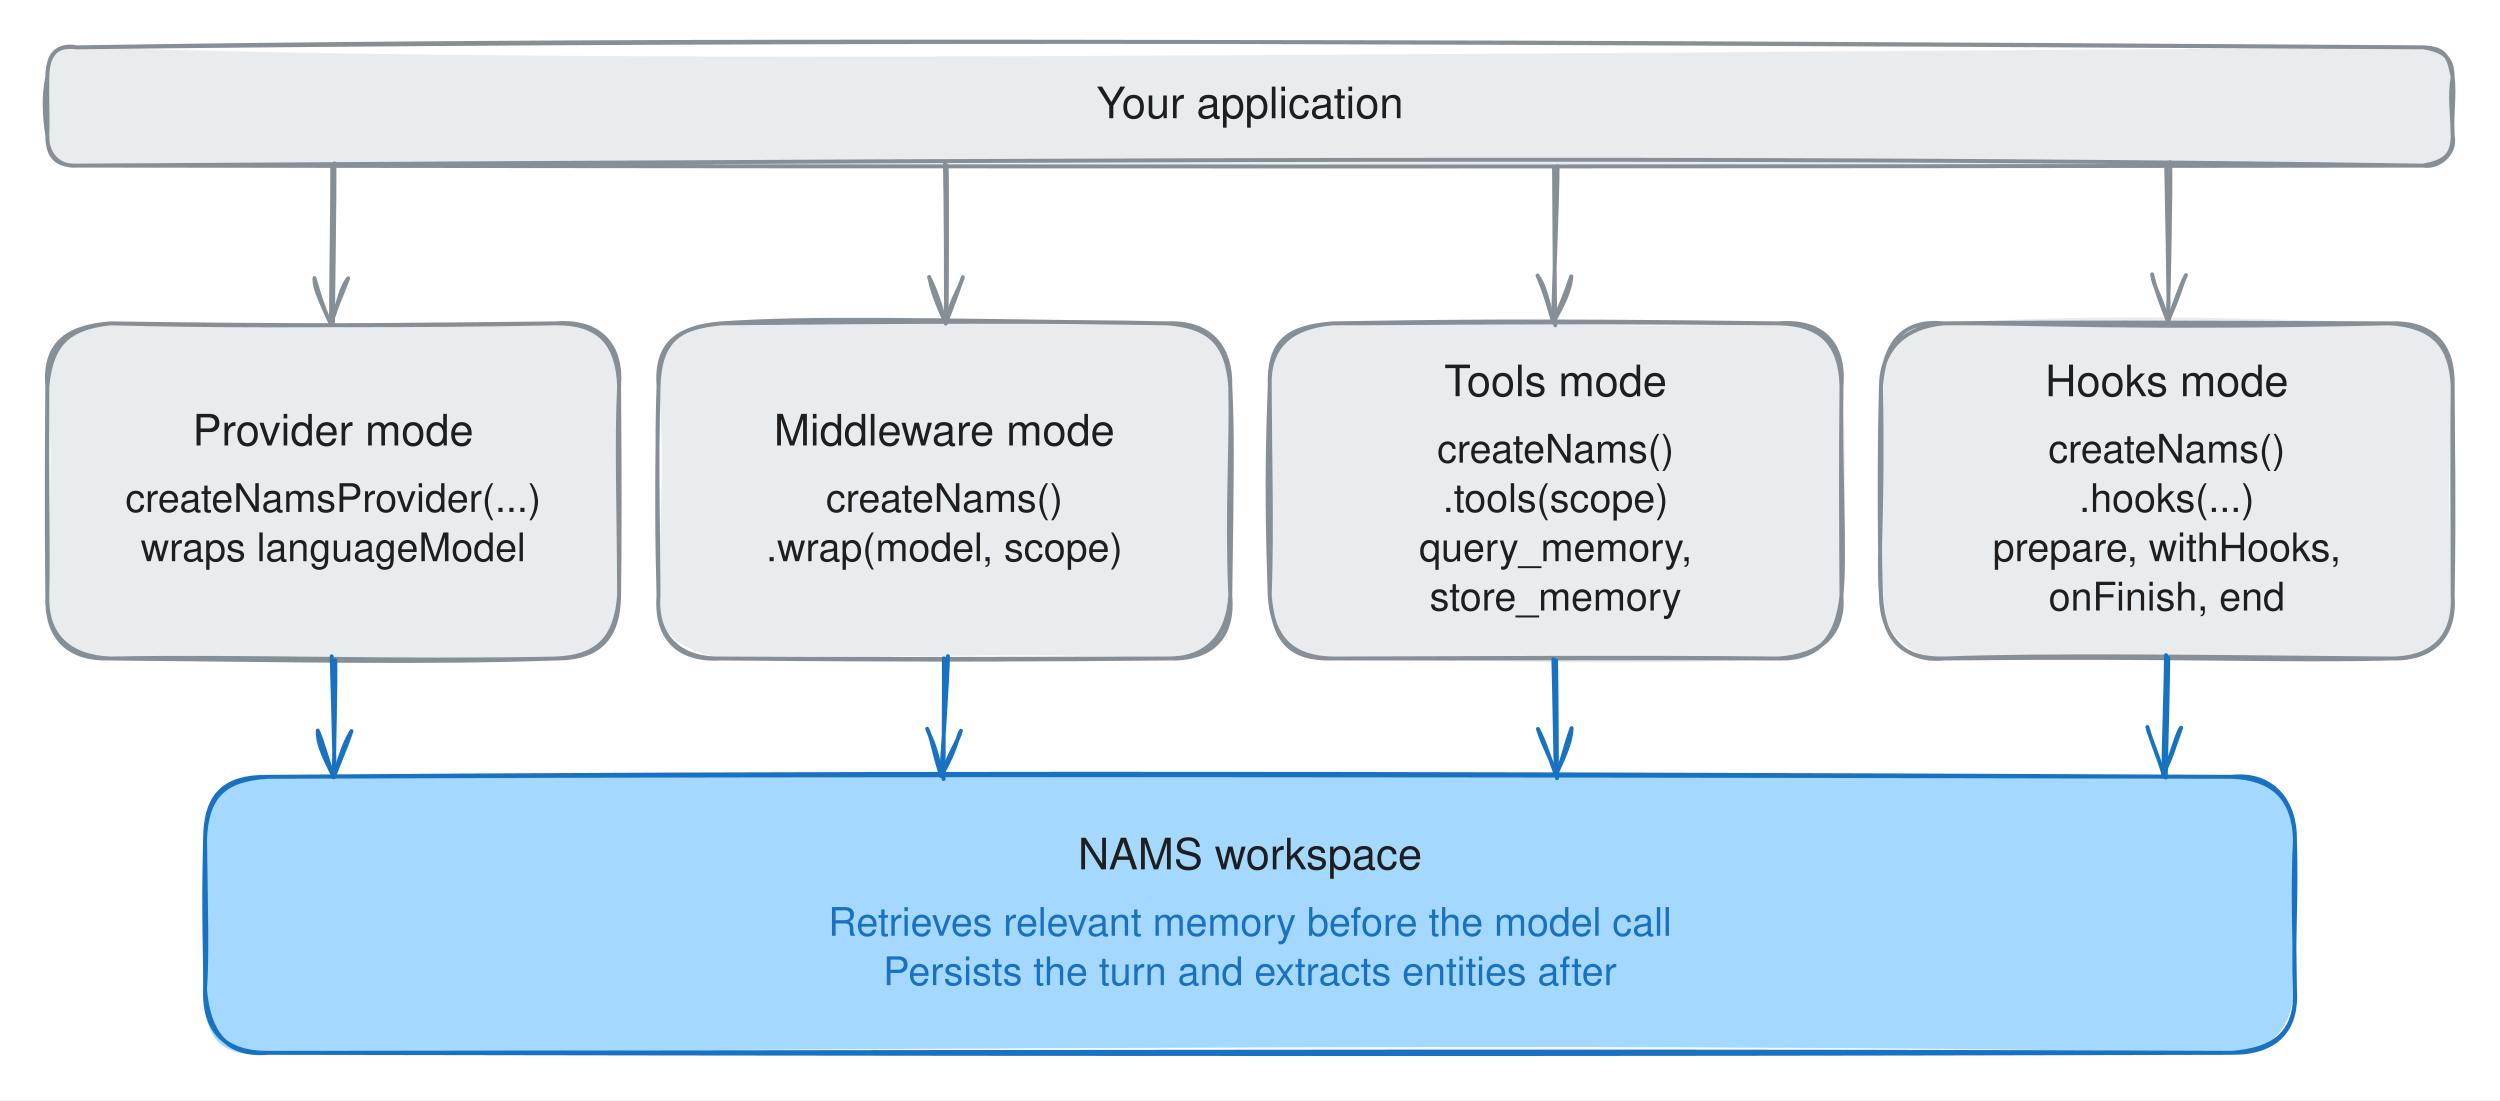
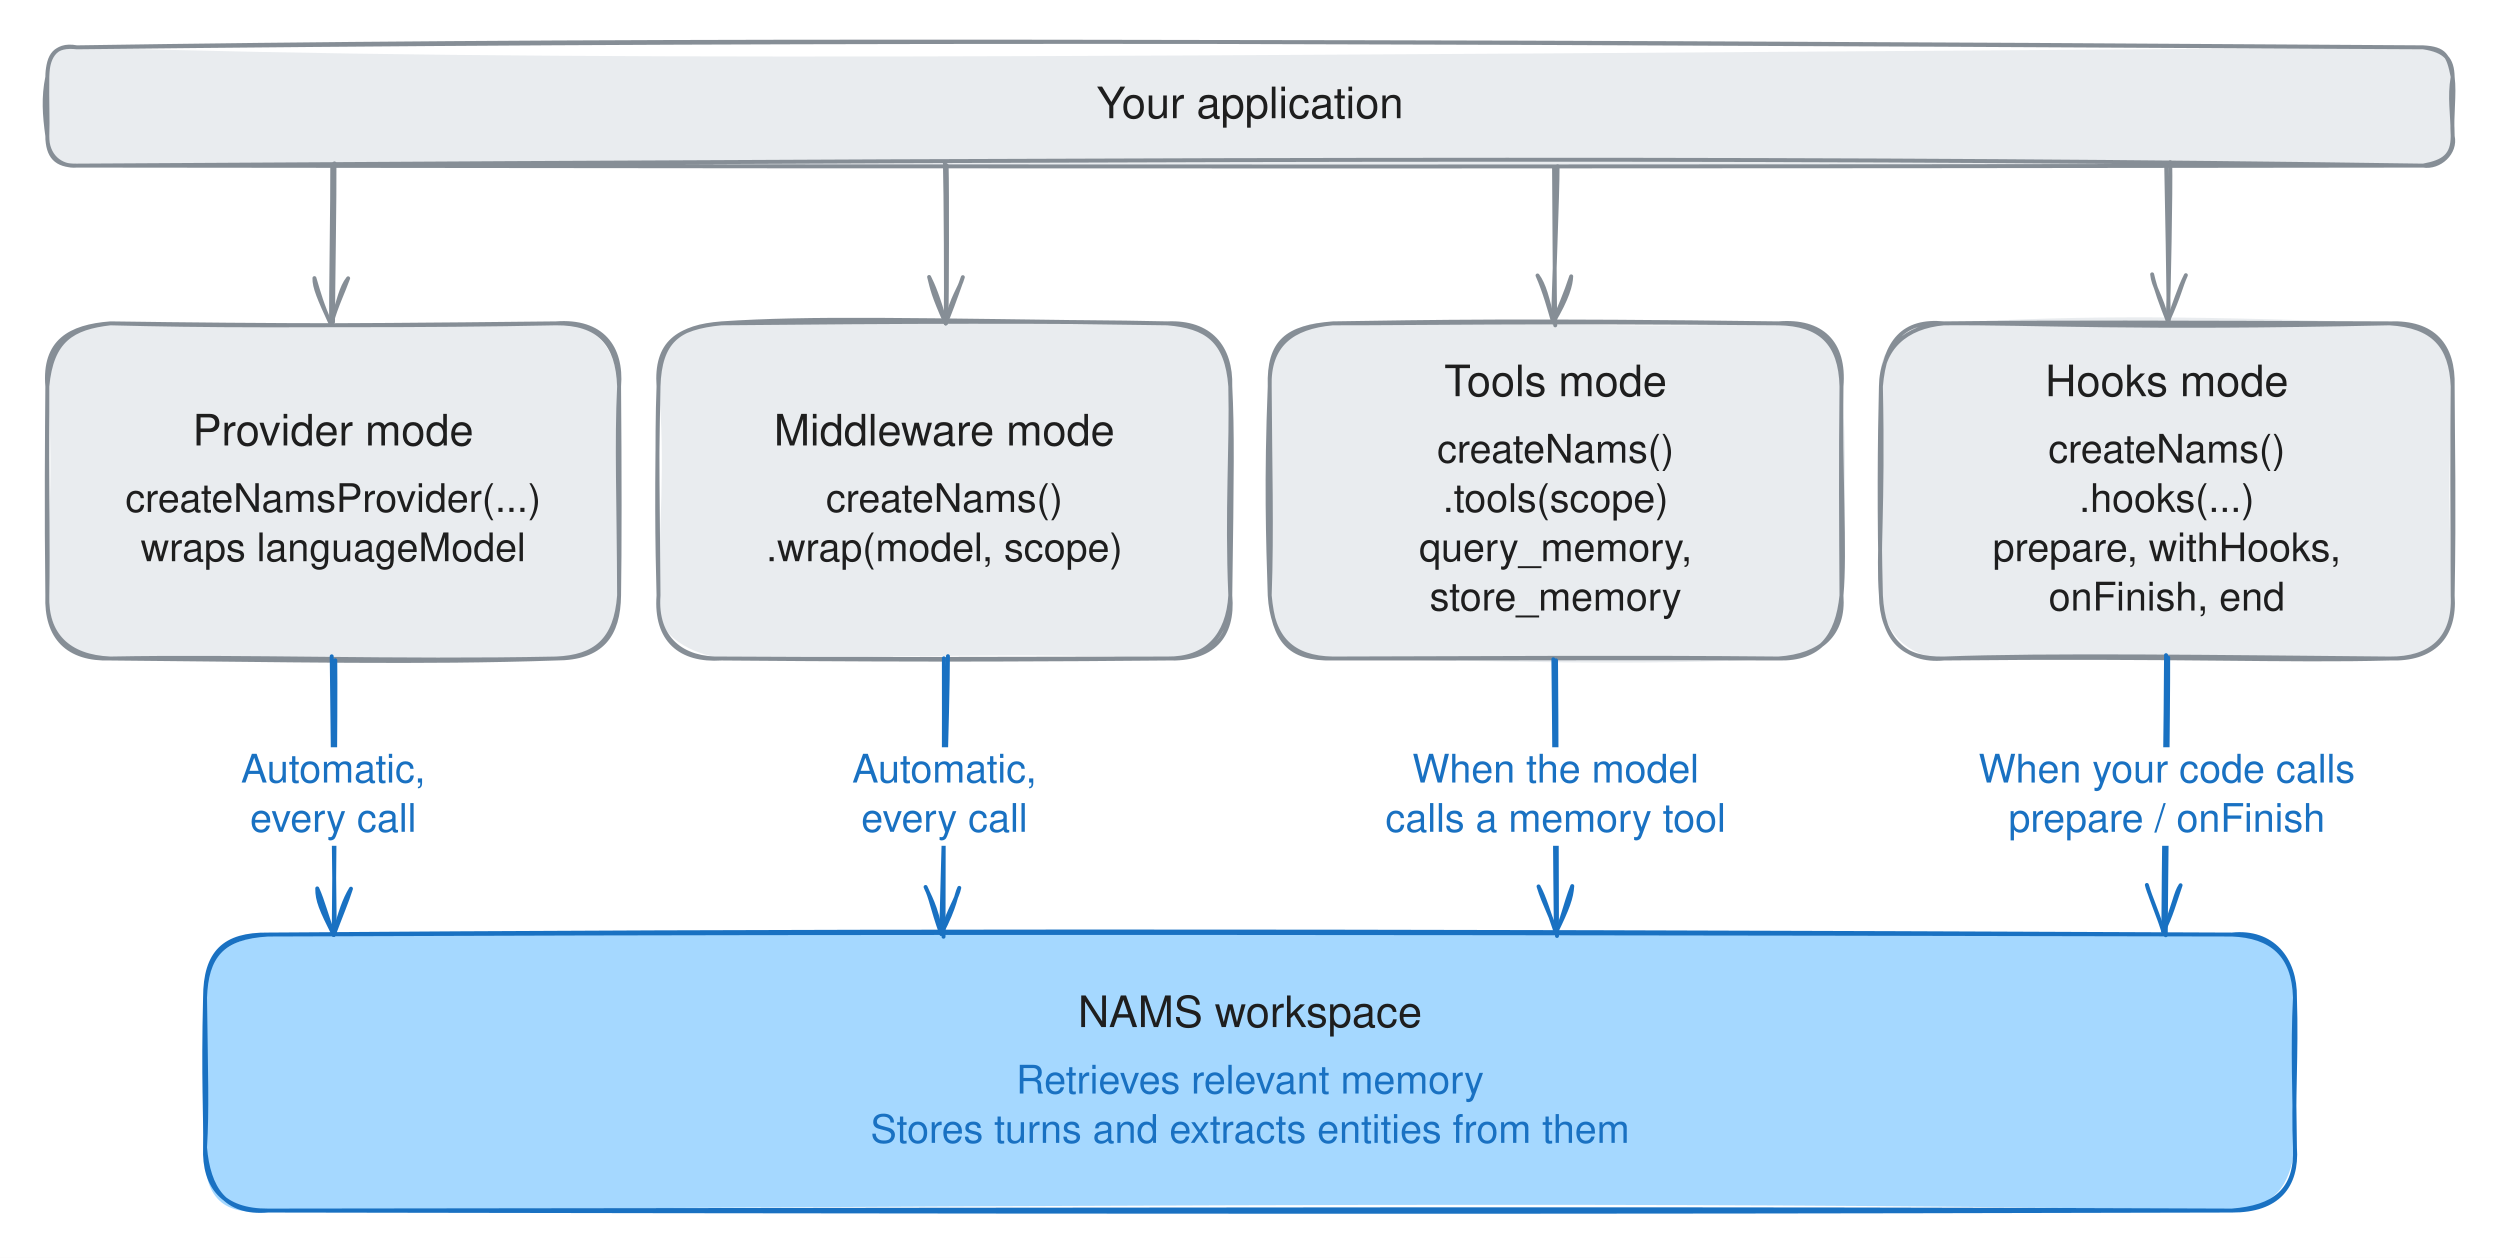
- <svg xmlns="http://www.w3.org/2000/svg" version="1.1" viewBox="0 0 1268 558" width="1268" height="558">
+ <svg xmlns="http://www.w3.org/2000/svg" version="1.1" viewBox="0 0 1268 638" width="1268" height="638">
  <defs>
    <style class="style-fonts">
      </style>
  </defs>
-   <rect x="0" y="0" width="1268" height="558" fill="#ffffff" />
+   <rect x="0" y="0" width="1268" height="638" fill="#ffffff" />
  <g stroke-linecap="round" transform="translate(24 24) rotate(0 610 30)">
    <path d="M15 0 C258.92 7.42, 501.86 4.92, 1205 0 C1211.43 -2.98, 1223.04 6.95, 1220 15 C1219.23 25.26, 1219.16 29.91, 1220 45 C1219.65 56.47, 1215.13 59.1, 1205 60 C779.5 59.95, 353.36 60.45, 15 60 C8 62.73, 0.33 56.9, 0 45 C-1.44 33.62, -2.18 30.95, 0 15 C-0.49 2.8, 4.92 -2.05, 15 0" stroke="none" stroke-width="0" fill="#e9ecef" />
    <path d="M15 0 C257.6 -3.75, 501.68 -3.96, 1205 0 M15 0 C331.46 -3.54, 647.42 -3.78, 1205 0 M1205 0 C1216.37 1.73, 1219.78 6.03, 1220 15 M1205 0 C1216.1 0.62, 1217.8 4.01, 1220 15 M1220 15 C1218.19 25.41, 1219.95 33.68, 1220 45 M1220 15 C1221.12 23.99, 1219.34 34.19, 1220 45 M1220 45 C1219.95 54.85, 1215.55 58.04, 1205 60 M1220 45 C1221.91 53.48, 1213.35 61.37, 1205 60 M1205 60 C862.84 60.52, 518.99 60.69, 15 60 M1205 60 C924 55.89, 643.24 56.17, 15 60 M15 60 C4.26 60.25, 0.08 55.17, 0 45 M15 60 C6.65 60.8, -0.26 54.74, 0 45 M0 45 C-1.46 34.37, -2.11 25.32, 0 15 M0 45 C0.33 36.51, -0.19 28.25, 0 15 M0 15 C0.35 3.44, 3.93 -1.19, 15 0 M0 15 C0.06 6.4, 3.12 -2.26, 15 0" stroke="#868e96" stroke-width="2" fill="none" />
  </g>
  <g transform="translate(537.2 40.25) rotate(0 96.8 13.75)">
    <text x="96.8" y="19.69" font-family="Helvetica, Segoe UI Emoji" font-size="22px" fill="#1e1e1e" text-anchor="middle" style="white-space: pre;" direction="ltr" dominant-baseline="alphabetic">Your application</text>
  </g>
  <g stroke-linecap="round" transform="translate(24 164) rotate(0 145 85)">
    <path d="M32 0 C96.41 0.53, 162.47 -0.67, 258 0 C279.6 0.56, 287.55 12.44, 290 32 C289.71 75.34, 291.26 113.87, 290 138 C287.78 159.64, 281.16 168.19, 258 170 C191.68 172.24, 122.86 169.21, 32 170 C8.93 168.8, 1.77 156.4, 0 138 C-1.17 112.66, 4.16 84.99, 0 32 C1.11 12.64, 7.68 3.25, 32 0" stroke="none" stroke-width="0" fill="#e9ecef" />
    <path d="M32 0 C79.55 1.24, 123.28 1.49, 258 0 M32 0 C111.23 1.16, 192.4 1.4, 258 0 M258 0 C279.52 -0.16, 289.3 10.2, 290 32 M258 0 C281.23 -1.73, 291.66 12, 290 32 M290 32 C290.36 75.14, 290.37 115.05, 290 138 M290 32 C288.62 60.96, 289.84 89.3, 290 138 M290 138 C288.33 160.79, 277.82 169.16, 258 170 M290 138 C289.75 158.07, 281.43 170.01, 258 170 M258 170 C177.05 171.68, 99.06 168.69, 32 170 M258 170 C189.67 172.38, 122.43 170.76, 32 170 M32 170 C10.38 169.1, -0.63 157.61, 0 138 M32 170 C10.44 170.73, -0.82 159.46, 0 138 M0 138 C0.47 113.33, -0.25 86.38, 0 32 M0 138 C-0.53 96.58, -0.18 53.61, 0 32 M0 32 C-1.91 9.09, 11.39 1.58, 32 0 M0 32 C2.18 8.38, 12.84 2.23, 32 0" stroke="#868e96" stroke-width="2" fill="none" />
  </g>
  <g transform="translate(90.3 206.25) rotate(0 78.65 13.75)">
    <text x="78.65" y="19.69" font-family="Helvetica, Segoe UI Emoji" font-size="22px" fill="#1e1e1e" text-anchor="middle" style="white-space: pre;" direction="ltr" dominant-baseline="alphabetic">Provider mode</text>
  </g>
  <g transform="translate(42.5 241.75) rotate(0 126.5 25)">
    <text x="126.5" y="17.9" font-family="Helvetica, Segoe UI Emoji" font-size="20px" fill="#1e1e1e" text-anchor="middle" style="white-space: pre;" direction="ltr" dominant-baseline="alphabetic">createNamsProvider(...)</text>
    <text x="126.5" y="42.9" font-family="Helvetica, Segoe UI Emoji" font-size="20px" fill="#1e1e1e" text-anchor="middle" style="white-space: pre;" direction="ltr" dominant-baseline="alphabetic">wraps languageModel</text>
  </g>
  <g stroke-linecap="round" transform="translate(334 164) rotate(0 145 85)">
    <path d="M32 0 C76.56 -1.08, 122.26 -2.24, 258 0 C281.75 -1.33, 290.11 12.17, 290 32 C289.58 64.5, 289.96 104.2, 290 138 C288.59 157.9, 280.09 170.41, 258 170 C185.23 166.6, 117.49 169.74, 32 170 C12.64 166.52, -3.27 156.34, 0 138 C0.14 106.29, 3.75 70.05, 0 32 C-0.08 8.1, 10.52 0.39, 32 0" stroke="none" stroke-width="0" fill="#e9ecef" />
    <path d="M32 0 C77.11 -3.01, 125.08 -1.74, 258 0 M32 0 C119.46 -0.88, 205.68 -1.22, 258 0 M258 0 C279.73 -0.98, 290.57 11.97, 290 32 M258 0 C277.82 1.64, 288.26 8.59, 290 32 M290 32 C290.76 62.57, 288.14 94.3, 290 138 M290 32 C291.16 54.4, 290.87 76.43, 290 138 M290 138 C291.9 159.2, 280.72 170.84, 258 170 M290 138 C288.82 158.44, 277.84 170.27, 258 170 M258 170 C202.99 170.45, 148.83 171, 32 170 M258 170 C168.89 170.19, 80.02 170.4, 32 170 M32 170 C11.06 171.37, -1.68 160.77, 0 138 M32 170 C12.23 170.62, -1.66 160.03, 0 138 M0 138 C-0.23 98.83, -1.07 59.59, 0 32 M0 138 C-0.72 111.41, -1.06 83.57, 0 32 M0 32 C0.71 9.07, 10.08 1.74, 32 0 M0 32 C-1.54 9.76, 9.72 2.07, 32 0" stroke="#868e96" stroke-width="2" fill="none" />
  </g>
  <g transform="translate(388.2 206.25) rotate(0 90.75 13.75)">
    <text x="90.75" y="19.69" font-family="Helvetica, Segoe UI Emoji" font-size="22px" fill="#1e1e1e" text-anchor="middle" style="white-space: pre;" direction="ltr" dominant-baseline="alphabetic">Middleware mode</text>
  </g>
  <g transform="translate(374.5 241.75) rotate(0 104.5 25)">
    <text x="104.5" y="17.9" font-family="Helvetica, Segoe UI Emoji" font-size="20px" fill="#1e1e1e" text-anchor="middle" style="white-space: pre;" direction="ltr" dominant-baseline="alphabetic">createNams()</text>
    <text x="104.5" y="42.9" font-family="Helvetica, Segoe UI Emoji" font-size="20px" fill="#1e1e1e" text-anchor="middle" style="white-space: pre;" direction="ltr" dominant-baseline="alphabetic">.wrap(model, scope)</text>
  </g>
  <g stroke-linecap="round" transform="translate(644 164) rotate(0 145 85)">
    <path d="M32 0 C108.08 -1.89, 178.63 3.17, 258 0 C276.7 -3.21, 292.68 11.9, 290 32 C292.83 60.87, 292.03 94.53, 290 138 C289.39 156.16, 279.03 172.64, 258 170 C184.95 174.11, 112.12 171.08, 32 170 C9.15 171.43, -1.11 156.28, 0 138 C-2.37 99.91, -0.47 55.12, 0 32 C-1.28 10.75, 13.36 -2.47, 32 0" stroke="none" stroke-width="0" fill="#e9ecef" />
    <path d="M32 0 C78.09 0.04, 123.45 -1.1, 258 0 M32 0 C80.78 -0.76, 130.26 -1.69, 258 0 M258 0 C279.95 -1.81, 291.85 9.73, 290 32 M258 0 C279.01 0.4, 289.45 9.78, 290 32 M290 32 C289.28 75.21, 292.04 115.94, 290 138 M290 32 C289.57 69.04, 289.78 103.95, 290 138 M290 138 C291.48 157.61, 279.63 168.52, 258 170 M290 138 C287.88 158.82, 278.86 170.53, 258 170 M258 170 C180.29 169.23, 104.77 169.88, 32 170 M258 170 C193.32 169.71, 128.01 170.03, 32 170 M32 170 C11.74 169.65, 1.27 159.94, 0 138 M32 170 C9.41 170.52, 2.1 160.61, 0 138 M0 138 C-0.93 109.53, -1.88 79.2, 0 32 M0 138 C1.21 105.03, 0.18 71.14, 0 32 M0 32 C-0.68 9.05, 8.77 1.89, 32 0 M0 32 C-0.67 11.13, 11.2 1.9, 32 0" stroke="#868e96" stroke-width="2" fill="none" />
  </g>
  <g transform="translate(728.5 181.25) rotate(0 60.5 13.75)">
    <text x="60.5" y="19.69" font-family="Helvetica, Segoe UI Emoji" font-size="22px" fill="#1e1e1e" text-anchor="middle" style="white-space: pre;" direction="ltr" dominant-baseline="alphabetic">Tools mode</text>
  </g>
  <g transform="translate(717.5 216.75) rotate(0 71.5 50)">
    <text x="71.5" y="17.9" font-family="Helvetica, Segoe UI Emoji" font-size="20px" fill="#1e1e1e" text-anchor="middle" style="white-space: pre;" direction="ltr" dominant-baseline="alphabetic">createNams()</text>
    <text x="71.5" y="42.9" font-family="Helvetica, Segoe UI Emoji" font-size="20px" fill="#1e1e1e" text-anchor="middle" style="white-space: pre;" direction="ltr" dominant-baseline="alphabetic">.tools(scope)</text>
    <text x="71.5" y="67.9" font-family="Helvetica, Segoe UI Emoji" font-size="20px" fill="#1e1e1e" text-anchor="middle" style="white-space: pre;" direction="ltr" dominant-baseline="alphabetic">query_memory,</text>
    <text x="71.5" y="92.9" font-family="Helvetica, Segoe UI Emoji" font-size="20px" fill="#1e1e1e" text-anchor="middle" style="white-space: pre;" direction="ltr" dominant-baseline="alphabetic">store_memory</text>
  </g>
  <g stroke-linecap="round" transform="translate(954 164) rotate(0 145 85)">
    <path d="M32 0 C88.23 -3.51, 144.59 -4.57, 258 0 C278.85 2.1, 288.04 11.63, 290 32 C288.88 57.23, 286.91 84.86, 290 138 C290.19 161.62, 277.96 167.66, 258 170 C184.67 168.47, 106.75 171.61, 32 170 C12.86 169.15, 1.05 156.22, 0 138 C-1.07 114.74, -0.87 89.78, 0 32 C-2.48 13.41, 9 1.87, 32 0" stroke="none" stroke-width="0" fill="#e9ecef" />
    <path d="M32 0 C79.08 -0.35, 125.24 2.97, 258 0 M32 0 C89.01 -0.64, 145.25 -0.45, 258 0 M258 0 C280.16 1.37, 289.12 11.5, 290 32 M258 0 C280.21 -0.83, 290.64 10.97, 290 32 M290 32 C289.69 62.64, 289.82 95.18, 290 138 M290 32 C290.1 62.48, 290.81 91.08, 290 138 M290 138 C291.05 160.02, 278.53 170.2, 258 170 M290 138 C291.54 159.2, 279.87 170.79, 258 170 M258 170 C206.23 171.44, 151.11 168.77, 32 170 M258 170 C170.83 169.24, 83.89 167.96, 32 170 M32 170 C12.42 171.92, 0.21 159.11, 0 138 M32 170 C11.19 170.41, 1.25 161.19, 0 138 M0 138 C-1.63 116.23, 1.31 94.81, 0 32 M0 138 C-0.98 98.66, -0.7 58.7, 0 32 M0 32 C1.94 9.03, 11.46 -1.96, 32 0 M0 32 C0.21 12.5, 12.69 1.74, 32 0" stroke="#868e96" stroke-width="2" fill="none" />
  </g>
  <g transform="translate(1038.5 181.25) rotate(0 60.5 13.75)">
    <text x="60.5" y="19.69" font-family="Helvetica, Segoe UI Emoji" font-size="22px" fill="#1e1e1e" text-anchor="middle" style="white-space: pre;" direction="ltr" dominant-baseline="alphabetic">Hooks mode</text>
  </g>
  <g transform="translate(994.5 216.75) rotate(0 104.5 50)">
    <text x="104.5" y="17.9" font-family="Helvetica, Segoe UI Emoji" font-size="20px" fill="#1e1e1e" text-anchor="middle" style="white-space: pre;" direction="ltr" dominant-baseline="alphabetic">createNams()</text>
    <text x="104.5" y="42.9" font-family="Helvetica, Segoe UI Emoji" font-size="20px" fill="#1e1e1e" text-anchor="middle" style="white-space: pre;" direction="ltr" dominant-baseline="alphabetic">.hooks(...)</text>
    <text x="104.5" y="67.9" font-family="Helvetica, Segoe UI Emoji" font-size="20px" fill="#1e1e1e" text-anchor="middle" style="white-space: pre;" direction="ltr" dominant-baseline="alphabetic">prepare, withHooks,</text>
    <text x="104.5" y="92.9" font-family="Helvetica, Segoe UI Emoji" font-size="20px" fill="#1e1e1e" text-anchor="middle" style="white-space: pre;" direction="ltr" dominant-baseline="alphabetic">onFinish, end</text>
  </g>
  <g stroke-linecap="round">
    <g transform="translate(169 84) rotate(0 0 40)">
      <path d="M0.64 -1.13 C0.81 12.11, -0.08 65.9, -0.1 79.38 M-0.48 0.9 C-0.37 14.28, -1.19 67.25, -1.1 80.6" stroke="#868e96" stroke-width="2" fill="none" />
    </g>
    <g transform="translate(169 84) rotate(0 0 40)">
      <path d="M-9.52 57.06 C-9.67 61.67, -7.1 67.55, -1.1 80.6 M-9.52 57.06 C-7.33 64.43, -5.72 70.58, -1.1 80.6" stroke="#868e96" stroke-width="2" fill="none" />
    </g>
    <g transform="translate(169 84) rotate(0 0 40)">
      <path d="M7.58 57.15 C3.93 61.83, 3 67.7, -1.1 80.6 M7.58 57.15 C4.95 64.44, 1.75 70.57, -1.1 80.6" stroke="#868e96" stroke-width="2" fill="none" />
    </g>
  </g>
  <mask />
  <g stroke-linecap="round">
    <g transform="translate(479 84) rotate(0 0 40)">
      <path d="M1.13 -0.1 C1.49 13, 1.32 65.8, 1.06 79 M0.26 -1.19 C0.66 11.99, 0.96 66.49, 0.67 80.01" stroke="#868e96" stroke-width="2" fill="none" />
    </g>
    <g transform="translate(479 84) rotate(0 0 40)">
      <path d="M-7.75 56.47 C-6.11 62.98, -5.89 65.26, 0.67 80.01 M-7.75 56.47 C-5.58 60.85, -3.29 66.12, 0.67 80.01" stroke="#868e96" stroke-width="2" fill="none" />
    </g>
    <g transform="translate(479 84) rotate(0 0 40)">
      <path d="M9.35 56.57 C7.49 63.21, 4.21 65.47, 0.67 80.01 M9.35 56.57 C7.66 61.07, 6.09 66.32, 0.67 80.01" stroke="#868e96" stroke-width="2" fill="none" />
    </g>
  </g>
  <mask />
  <g stroke-linecap="round">
    <g transform="translate(789 84) rotate(0 0 40)">
      <path d="M-0.79 0.93 C-0.63 14.3, -0.47 67.7, -0.18 81.02 M1 0.38 C1.09 13.36, -1.17 66.34, -1.23 79.43" stroke="#868e96" stroke-width="2" fill="none" />
    </g>
    <g transform="translate(789 84) rotate(0 0 40)">
      <path d="M-9.17 55.72 C-5.83 60.32, -4.07 67.03, -1.23 79.43 M-9.17 55.72 C-5.51 64.04, -3.03 73.2, -1.23 79.43" stroke="#868e96" stroke-width="2" fill="none" />
    </g>
    <g transform="translate(789 84) rotate(0 0 40)">
      <path d="M7.92 56.16 C7.76 60.56, 6.03 67.18, -1.23 79.43 M7.92 56.16 C5.27 64.34, 1.42 73.33, -1.23 79.43" stroke="#868e96" stroke-width="2" fill="none" />
    </g>
  </g>
  <mask />
  <g stroke-linecap="round">
    <g transform="translate(1099 84) rotate(0 0 40)">
      <path d="M-0.3 -0.44 C0.05 13.2, 0.93 67.2, 0.97 80.63 M1.74 -1.72 C2.12 11.67, 0.97 64.96, 0.53 78.84" stroke="#868e96" stroke-width="2" fill="none" />
    </g>
    <g transform="translate(1099 84) rotate(0 0 40)">
      <path d="M-7.43 55.14 C-6.76 61.63, -3.35 64.75, 0.53 78.84 M-7.43 55.14 C-5.74 62.62, -2.56 70.89, 0.53 78.84" stroke="#868e96" stroke-width="2" fill="none" />
    </g>
    <g transform="translate(1099 84) rotate(0 0 40)">
      <path d="M9.67 55.57 C6.84 61.93, 6.76 64.96, 0.53 78.84 M9.67 55.57 C5.99 62.8, 3.81 70.93, 0.53 78.84" stroke="#868e96" stroke-width="2" fill="none" />
    </g>
  </g>
  <mask />
-   <g stroke-linecap="round" transform="translate(104 394) rotate(0 530 70)">
+   <g stroke-linecap="round" transform="translate(104 474) rotate(0 530 70)">
    <path d="M32 0 C353.2 -1.51, 677.76 -0.99, 1028 0 C1051.47 0.09, 1056.83 11.01, 1060 32 C1060.53 65.18, 1060.62 92.79, 1060 108 C1057.27 127.57, 1050.28 138.05, 1028 140 C797.52 135.87, 564.47 136.38, 32 140 C7.11 143.41, -1.11 130.87, 0 108 C-1.61 86.41, 1.8 74.82, 0 32 C-0.47 10, 13.23 2.39, 32 0" stroke="none" stroke-width="0" fill="#a5d8ff" />
    <path d="M32 0 C236.24 -0.8, 439.85 -1.33, 1028 0 M32 0 C288.33 -1.91, 544.82 -2.2, 1028 0 M1028 0 C1048 0.78, 1059.42 10.28, 1060 32 M1028 0 C1048.39 -2.17, 1060.35 12.21, 1060 32 M1060 32 C1060.95 60.43, 1058.95 84.96, 1060 108 M1060 32 C1058.67 57.67, 1059.87 82.05, 1060 108 M1060 108 C1061.38 127.64, 1051.31 140.12, 1028 140 M1060 108 C1060.9 130.08, 1049.18 138.34, 1028 140 M1028 140 C776.55 138.91, 525.52 139.38, 32 140 M1028 140 C823.45 140.49, 618.34 141.09, 32 140 M32 140 C10 141.9, 1.75 128.49, 0 108 M32 140 C9.22 140.16, -0.71 127.94, 0 108 M0 108 C0.29 91.3, -1.03 73.44, 0 32 M0 108 C1.16 88.71, 0.49 71.53, 0 32 M0 32 C0.04 8.98, 9.74 -0.27, 32 0 M0 32 C0.73 11.11, 8.48 1.35, 32 0" stroke="#1971c2" stroke-width="2" fill="none" />
  </g>
-   <g transform="translate(549.3 421.25) rotate(0 84.7 13.75)">
+   <g transform="translate(549.3 501.25) rotate(0 84.7 13.75)">
    <text x="84.7" y="19.69" font-family="Helvetica, Segoe UI Emoji" font-size="22px" fill="#1e1e1e" text-anchor="middle" style="white-space: pre;" direction="ltr" dominant-baseline="alphabetic">NAMS workspace</text>
  </g>
-   <g transform="translate(375.5 456.75) rotate(0 258.5 25)">
-     <text x="258.5" y="17.9" font-family="Helvetica, Segoe UI Emoji" font-size="20px" fill="#1971c2" text-anchor="middle" style="white-space: pre;" direction="ltr" dominant-baseline="alphabetic">Retrieves relevant memory before the model call</text>
-     <text x="258.5" y="42.9" font-family="Helvetica, Segoe UI Emoji" font-size="20px" fill="#1971c2" text-anchor="middle" style="white-space: pre;" direction="ltr" dominant-baseline="alphabetic">Persists the turn and extracts entities after</text>
+   <g transform="translate(404 536.75) rotate(0 230 25)">
+     <text x="230" y="17.9" font-family="Helvetica, Segoe UI Emoji" font-size="20px" fill="#1971c2" text-anchor="middle" style="white-space: pre;" direction="ltr" dominant-baseline="alphabetic">Retrieves relevant memory</text>
+     <text x="230" y="42.9" font-family="Helvetica, Segoe UI Emoji" font-size="20px" fill="#1971c2" text-anchor="middle" style="white-space: pre;" direction="ltr" dominant-baseline="alphabetic">Stores turns and extracts entities from them</text>
  </g>
-   <g stroke-linecap="round">
-     <g transform="translate(169 334) rotate(0 0 30)">
-       <path d="M-0.76 -1.12 C-0.43 8.65, 0.55 48.93, 0.8 59.1 M1.05 0.9 C1.38 10.76, 0.39 50.12, 0.27 60.16" stroke="#1971c2" stroke-width="2" fill="none" />
+   <g mask="url(#mask-arr-ws-0)" stroke-linecap="round">
+     <g transform="translate(169 334) rotate(0 0 70)">
+       <path d="M-0.76 -1.12 C-0.43 21.98, 0.55 115.6, 0.8 139.1 M1.05 0.9 C1.38 24.09, 0.39 116.79, 0.27 140.16" stroke="#1971c2" stroke-width="2" fill="none" />
    </g>
-     <g transform="translate(169 334) rotate(0 0 30)">
-       <path d="M-7.84 36.52 C-7.97 42.74, -5.94 47.43, 0.27 60.16 M-7.84 36.52 C-4.96 43.05, -3.31 50.48, 0.27 60.16" stroke="#1971c2" stroke-width="2" fill="none" />
+     <g transform="translate(169 334) rotate(0 0 70)">
+       <path d="M-8.09 116.6 C-8.17 122.81, -6.08 127.49, 0.27 140.16 M-8.09 116.6 C-5.14 123.11, -3.42 130.51, 0.27 140.16" stroke="#1971c2" stroke-width="2" fill="none" />
    </g>
-     <g transform="translate(169 334) rotate(0 0 30)">
-       <path d="M9.26 36.83 C5.63 42.88, 4.16 47.51, 0.27 60.16 M9.26 36.83 C7.19 43.3, 3.89 50.63, 0.27 60.16" stroke="#1971c2" stroke-width="2" fill="none" />
+     <g transform="translate(169 334) rotate(0 0 70)">
+       <path d="M9.01 116.74 C5.43 122.81, 4.02 127.46, 0.27 140.16 M9.01 116.74 C7.01 123.23, 3.78 130.59, 0.27 140.16" stroke="#1971c2" stroke-width="2" fill="none" />
    </g>
  </g>
-   <mask />
-   <g stroke-linecap="round">
-     <g transform="translate(479 334) rotate(0 0 30)">
-       <path d="M-0.27 -0.1 C-0.15 9.95, -0.44 51.23, -0.44 61.11 M1.79 -1.19 C1.81 8.47, -1.13 49.36, -1.63 59.58" stroke="#1971c2" stroke-width="2" fill="none" />
+   <mask id="mask-arr-ws-0">
+     <rect x="0" y="0" fill="#fff" width="269" height="574" />
+     <rect x="116.5" y="379" fill="#000" width="105" height="50" opacity="1" />
+   </mask>
+   <g transform="translate(116.5 379) rotate(0 52.68146 24.51871)">
+     <text x="52.5" y="17.9" font-family="Helvetica, Segoe UI Emoji" font-size="20px" fill="#1971c2" text-anchor="middle" style="white-space: pre;" direction="ltr" dominant-baseline="alphabetic">Automatic,</text>
+     <text x="52.5" y="42.9" font-family="Helvetica, Segoe UI Emoji" font-size="20px" fill="#1971c2" text-anchor="middle" style="white-space: pre;" direction="ltr" dominant-baseline="alphabetic">every call</text>
+   </g>
+   <g mask="url(#mask-arr-ws-1)" stroke-linecap="round">
+     <g transform="translate(479 334) rotate(0 0 70)">
+       <path d="M-0.27 -0.1 C-0.15 23.28, -0.44 117.9, -0.44 141.11 M1.79 -1.19 C1.81 21.8, -1.13 116.03, -1.63 139.58" stroke="#1971c2" stroke-width="2" fill="none" />
    </g>
-     <g transform="translate(479 334) rotate(0 0 30)">
-       <path d="M-8.73 35.61 C-7.27 39.79, -3.79 44.95, -1.63 59.58 M-8.73 35.61 C-6.08 41.38, -5.97 45.99, -1.63 59.58" stroke="#1971c2" stroke-width="2" fill="none" />
+     <g transform="translate(479 334) rotate(0 0 70)">
+       <path d="M-9.55 115.87 C-7.92 120, -4.28 125.11, -1.63 139.58 M-9.55 115.87 C-6.71 121.58, -6.41 126.14, -1.63 139.58" stroke="#1971c2" stroke-width="2" fill="none" />
    </g>
-     <g transform="translate(479 334) rotate(0 0 30)">
-       <path d="M8.34 36.65 C6.3 40.58, 6.28 45.53, -1.63 59.58 M8.34 36.65 C7 42.06, 3.12 46.44, -1.63 59.58" stroke="#1971c2" stroke-width="2" fill="none" />
+     <g transform="translate(479 334) rotate(0 0 70)">
+       <path d="M7.54 116.32 C5.67 120.32, 5.81 125.33, -1.63 139.58 M7.54 116.32 C6.39 121.82, 2.7 126.26, -1.63 139.58" stroke="#1971c2" stroke-width="2" fill="none" />
    </g>
  </g>
-   <mask />
-   <g stroke-linecap="round">
-     <g transform="translate(789 334) rotate(0 0 30)">
-       <path d="M0.22 0.93 C0.53 11.24, 0.56 50.73, 0.71 60.73 M-1.13 0.38 C-0.81 10.44, -0.2 49.21, 0.14 58.99" stroke="#1971c2" stroke-width="2" fill="none" />
+   <mask id="mask-arr-ws-1">
+     <rect x="0" y="0" fill="#fff" width="579" height="574" />
+     <rect x="426.5" y="379" fill="#000" width="105" height="50" opacity="1" />
+   </mask>
+   <g transform="translate(426.5 379) rotate(0 52.58272 24.96131)">
+     <text x="52.5" y="17.9" font-family="Helvetica, Segoe UI Emoji" font-size="20px" fill="#1971c2" text-anchor="middle" style="white-space: pre;" direction="ltr" dominant-baseline="alphabetic">Automatic,</text>
+     <text x="52.5" y="42.9" font-family="Helvetica, Segoe UI Emoji" font-size="20px" fill="#1971c2" text-anchor="middle" style="white-space: pre;" direction="ltr" dominant-baseline="alphabetic">every call</text>
+   </g>
+   <g mask="url(#mask-arr-ws-2)" stroke-linecap="round">
+     <g transform="translate(789 334) rotate(0 0 70)">
+       <path d="M0.22 0.93 C0.53 24.58, 0.56 117.4, 0.71 140.73 M-1.13 0.38 C-0.81 23.78, -0.2 115.88, 0.14 138.99" stroke="#1971c2" stroke-width="2" fill="none" />
    </g>
-     <g transform="translate(789 334) rotate(0 0 30)">
-       <path d="M-8.98 35.71 C-5.78 41.65, -4.25 47.07, 0.14 58.99 M-8.98 35.71 C-6.09 45.01, -1.05 53.25, 0.14 58.99" stroke="#1971c2" stroke-width="2" fill="none" />
+     <g transform="translate(789 334) rotate(0 0 70)">
+       <path d="M-8.65 115.59 C-5.52 121.55, -4.06 126.99, 0.14 138.99 M-8.65 115.59 C-5.88 124.93, -0.97 133.22, 0.14 138.99" stroke="#1971c2" stroke-width="2" fill="none" />
    </g>
-     <g transform="translate(789 334) rotate(0 0 30)">
-       <path d="M8.12 35.3 C7.82 41.35, 5.85 46.85, 0.14 58.99 M8.12 35.3 C4.55 44.84, 3.14 53.24, 0.14 58.99" stroke="#1971c2" stroke-width="2" fill="none" />
+     <g transform="translate(789 334) rotate(0 0 70)">
+       <path d="M8.45 115.41 C8.08 121.44, 6.04 126.92, 0.14 138.99 M8.45 115.41 C4.76 124.92, 3.22 133.27, 0.14 138.99" stroke="#1971c2" stroke-width="2" fill="none" />
    </g>
  </g>
-   <mask />
-   <g stroke-linecap="round">
-     <g transform="translate(1099 334) rotate(0 0 30)">
-       <path d="M0.7 -0.44 C0.81 9.74, -0.43 50.23, -0.53 60.35 M-0.39 -1.71 C-0.39 8.15, -1.72 47.84, -1.76 58.41" stroke="#1971c2" stroke-width="2" fill="none" />
+   <mask id="mask-arr-ws-2">
+     <rect x="0" y="0" fill="#fff" width="889" height="574" />
+     <rect x="689.25" y="379" fill="#000" width="199.5" height="50" opacity="1" />
+   </mask>
+   <g transform="translate(689.25 379) rotate(0 99.5425 25.55386)">
+     <text x="99.75" y="17.9" font-family="Helvetica, Segoe UI Emoji" font-size="20px" fill="#1971c2" text-anchor="middle" style="white-space: pre;" direction="ltr" dominant-baseline="alphabetic">When the model</text>
+     <text x="99.75" y="42.9" font-family="Helvetica, Segoe UI Emoji" font-size="20px" fill="#1971c2" text-anchor="middle" style="white-space: pre;" direction="ltr" dominant-baseline="alphabetic">calls a memory tool</text>
+   </g>
+   <g mask="url(#mask-arr-ws-3)" stroke-linecap="round">
+     <g transform="translate(1099 334) rotate(0 0 70)">
+       <path d="M0.7 -0.44 C0.81 23.07, -0.43 116.9, -0.53 140.35 M-0.39 -1.71 C-0.39 21.49, -1.72 114.5, -1.76 138.41" stroke="#1971c2" stroke-width="2" fill="none" />
    </g>
-     <g transform="translate(1099 334) rotate(0 0 30)">
-       <path d="M-9.84 34.75 C-9.06 38.66, -6.1 44.55, -1.76 58.41 M-9.84 34.75 C-7.34 43.36, -3.99 50.85, -1.76 58.41" stroke="#1971c2" stroke-width="2" fill="none" />
+     <g transform="translate(1099 334) rotate(0 0 70)">
+       <path d="M-10.11 114.84 C-9.27 118.73, -6.25 124.61, -1.76 138.41 M-10.11 114.84 C-7.52 123.42, -4.08 130.88, -1.76 138.41" stroke="#1971c2" stroke-width="2" fill="none" />
    </g>
-     <g transform="translate(1099 334) rotate(0 0 30)">
-       <path d="M7.26 35.09 C4.54 39.03, 4 44.85, -1.76 58.41 M7.26 35.09 C4.26 43.54, 2.11 50.93, -1.76 58.41" stroke="#1971c2" stroke-width="2" fill="none" />
+     <g transform="translate(1099 334) rotate(0 0 70)">
+       <path d="M6.99 114.99 C4.33 118.95, 3.85 124.79, -1.76 138.41 M6.99 114.99 C4.08 123.48, 2.02 130.9, -1.76 138.41" stroke="#1971c2" stroke-width="2" fill="none" />
    </g>
  </g>
-   <mask />
+   <mask id="mask-arr-ws-3">
+     <rect x="0" y="0" fill="#fff" width="1199" height="574" />
+     <rect x="994" y="379" fill="#000" width="210" height="50" opacity="1" />
+   </mask>
+   <g transform="translate(994 379) rotate(0 104.4761 24.3164)">
+     <text x="105" y="17.9" font-family="Helvetica, Segoe UI Emoji" font-size="20px" fill="#1971c2" text-anchor="middle" style="white-space: pre;" direction="ltr" dominant-baseline="alphabetic">When your code calls</text>
+     <text x="105" y="42.9" font-family="Helvetica, Segoe UI Emoji" font-size="20px" fill="#1971c2" text-anchor="middle" style="white-space: pre;" direction="ltr" dominant-baseline="alphabetic">prepare / onFinish</text>
+   </g>
</svg>
